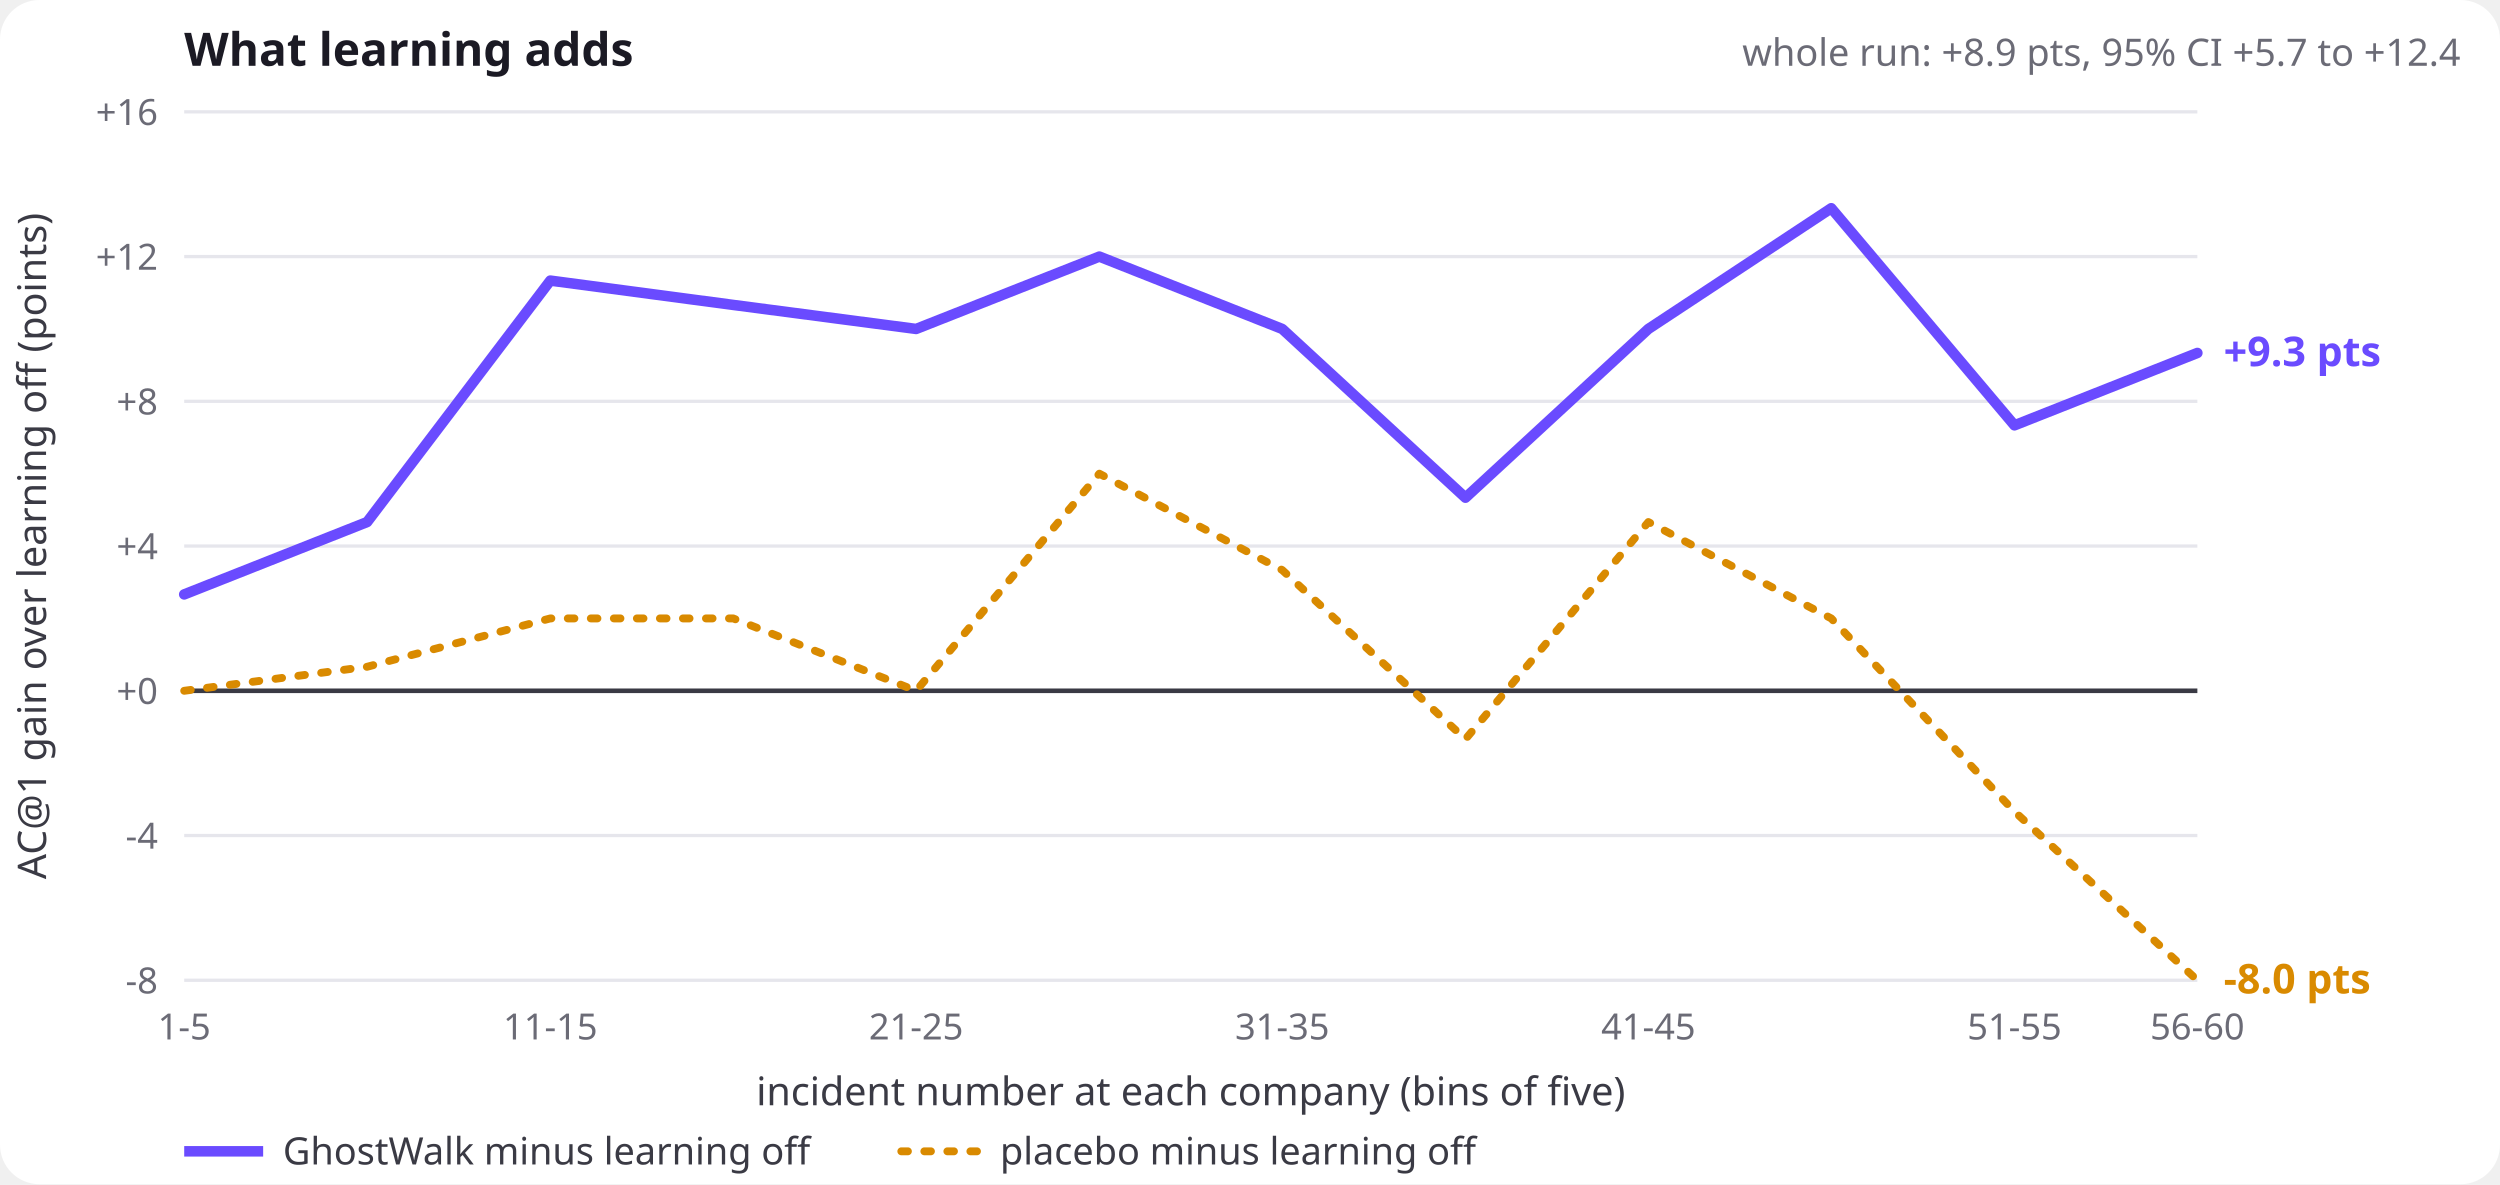
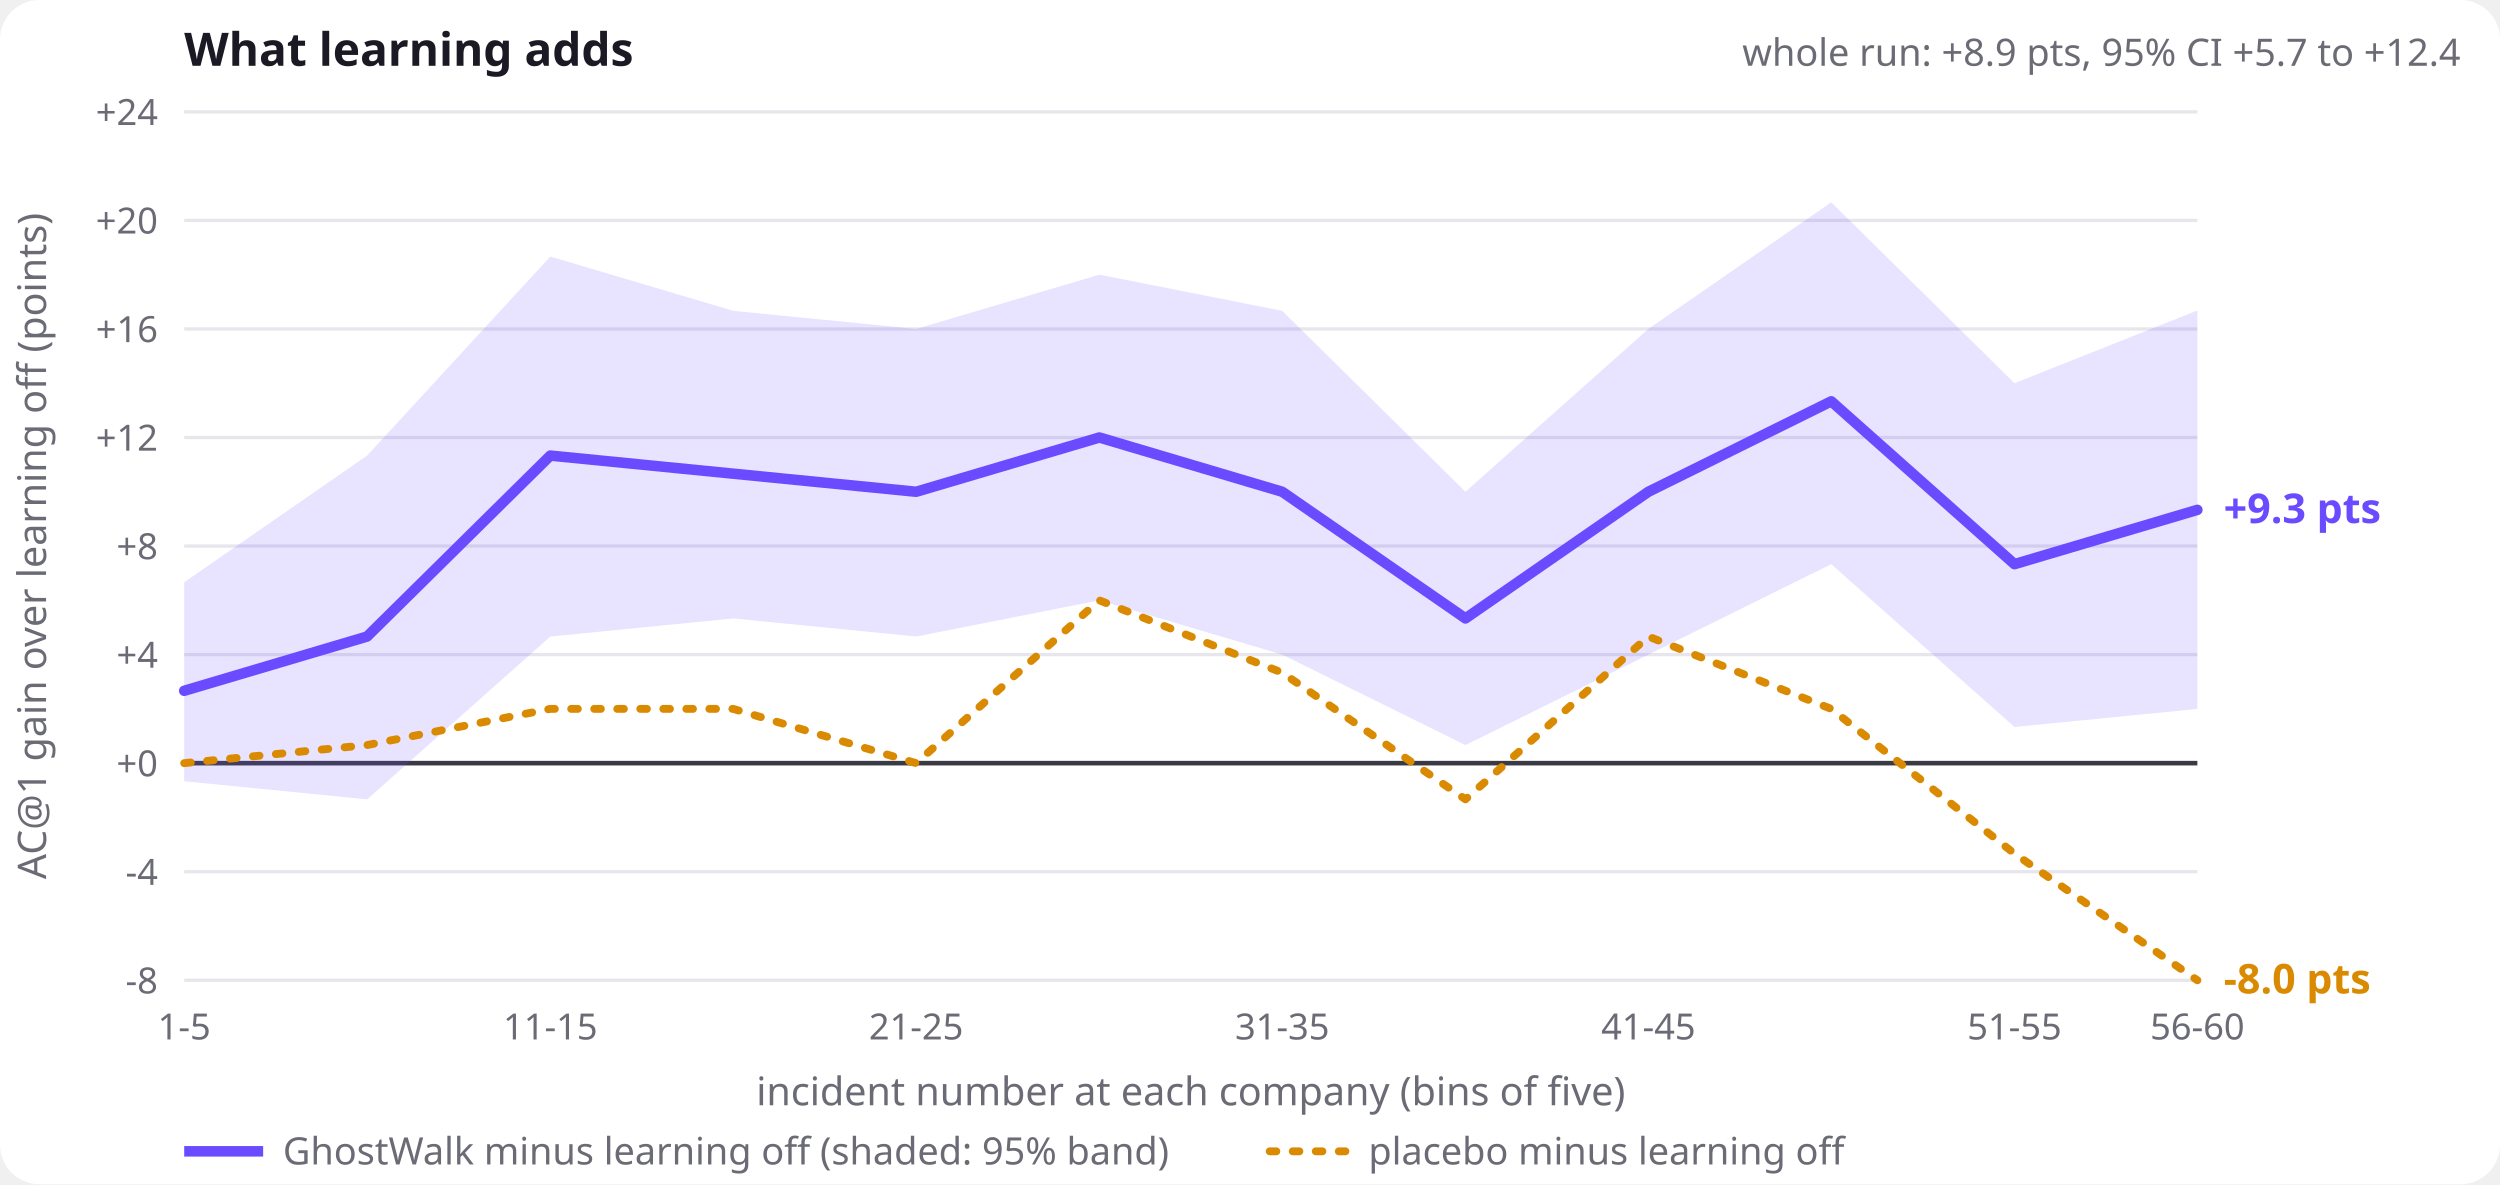
- <svg xmlns="http://www.w3.org/2000/svg" viewBox="0 0 760 360" role="img" aria-label="What learning adds: accuracy gain over learning off by incident number, GhostWalk against placebo postmortems" font-family="system-ui, sans-serif">
-   <rect width="760" height="360" rx="12" fill="#ffffff" />
+ <svg xmlns="http://www.w3.org/2000/svg" viewBox="0 0 760 360" role="img" aria-label="What learning adds: accuracy gain over learning off by incident number, GhostWalk with its 95 percent band against placebo postmortems" font-family="system-ui, sans-serif">
+   <rect width="760" height="360" rx="12" fill="#FFFFFF" />
  <text x="56" y="20" font-size="14" font-weight="600" fill="#1B1A24">What learning adds</text>
  <line x1="56" x2="668" y1="298.0" y2="298.0" stroke="#E6E6EC" stroke-width="1" />
  <text x="48" y="302.0" text-anchor="end" font-size="11" fill="#6B6B76">-8</text>
-   <line x1="56" x2="668" y1="254.0" y2="254.0" stroke="#E6E6EC" stroke-width="1" />
-   <text x="48" y="258.0" text-anchor="end" font-size="11" fill="#6B6B76">-4</text>
-   <line x1="56" x2="668" y1="210.0" y2="210.0" stroke="#3A3A44" stroke-width="1.4" />
-   <text x="48" y="214.0" text-anchor="end" font-size="11" fill="#6B6B76">+0</text>
+   <line x1="56" x2="668" y1="265.0" y2="265.0" stroke="#E6E6EC" stroke-width="1" />
+   <text x="48" y="269.0" text-anchor="end" font-size="11" fill="#6B6B76">-4</text>
+   <line x1="56" x2="668" y1="232.0" y2="232.0" stroke="#3A3A44" stroke-width="1.4" />
+   <text x="48" y="236.0" text-anchor="end" font-size="11" fill="#6B6B76">+0</text>
+   <line x1="56" x2="668" y1="199.0" y2="199.0" stroke="#E6E6EC" stroke-width="1" />
+   <text x="48" y="203.0" text-anchor="end" font-size="11" fill="#6B6B76">+4</text>
  <line x1="56" x2="668" y1="166.0" y2="166.0" stroke="#E6E6EC" stroke-width="1" />
-   <text x="48" y="170.0" text-anchor="end" font-size="11" fill="#6B6B76">+4</text>
-   <line x1="56" x2="668" y1="122.0" y2="122.0" stroke="#E6E6EC" stroke-width="1" />
-   <text x="48" y="126.0" text-anchor="end" font-size="11" fill="#6B6B76">+8</text>
-   <line x1="56" x2="668" y1="78.0" y2="78.0" stroke="#E6E6EC" stroke-width="1" />
-   <text x="48" y="82.0" text-anchor="end" font-size="11" fill="#6B6B76">+12</text>
+   <text x="48" y="170.0" text-anchor="end" font-size="11" fill="#6B6B76">+8</text>
+   <line x1="56" x2="668" y1="133.0" y2="133.0" stroke="#E6E6EC" stroke-width="1" />
+   <text x="48" y="137.0" text-anchor="end" font-size="11" fill="#6B6B76">+12</text>
+   <line x1="56" x2="668" y1="100.0" y2="100.0" stroke="#E6E6EC" stroke-width="1" />
+   <text x="48" y="104.0" text-anchor="end" font-size="11" fill="#6B6B76">+16</text>
+   <line x1="56" x2="668" y1="67.0" y2="67.0" stroke="#E6E6EC" stroke-width="1" />
+   <text x="48" y="71.0" text-anchor="end" font-size="11" fill="#6B6B76">+20</text>
  <line x1="56" x2="668" y1="34.0" y2="34.0" stroke="#E6E6EC" stroke-width="1" />
-   <text x="48" y="38.0" text-anchor="end" font-size="11" fill="#6B6B76">+16</text>
-   <text transform="translate(14 166) rotate(-90)" text-anchor="middle" font-size="12" fill="#3A3A44">AC@1 gain over learning off (points)</text>
+   <text x="48" y="38.0" text-anchor="end" font-size="11" fill="#6B6B76">+24</text>
+   <text transform="translate(14 166) rotate(-90)" text-anchor="middle" font-size="12" fill="#6B6B76">AC@1 gain over learning off (points)</text>
  <text x="56.0" y="316" text-anchor="middle" font-size="11" fill="#6B6B76">1-5</text>
  <text x="167.3" y="316" text-anchor="middle" font-size="11" fill="#6B6B76">11-15</text>
  <text x="278.5" y="316" text-anchor="middle" font-size="11" fill="#6B6B76">21-25</text>
  <text x="389.8" y="316" text-anchor="middle" font-size="11" fill="#6B6B76">31-35</text>
  <text x="501.1" y="316" text-anchor="middle" font-size="11" fill="#6B6B76">41-45</text>
  <text x="612.4" y="316" text-anchor="middle" font-size="11" fill="#6B6B76">51-55</text>
  <text x="668.0" y="316" text-anchor="middle" font-size="11" fill="#6B6B76">56-60</text>
-   <text x="362" y="336" text-anchor="middle" font-size="12" fill="#3A3A44">incident number at each company (bins of five)</text>
-   <path d="M56.0,180.7 L111.6,158.7 L167.3,85.3 L222.9,92.7 L278.5,100.0 L334.2,78.0 L389.8,100.0 L445.5,151.3 L501.1,100.0 L556.7,63.3 L612.4,129.3 L668.0,107.3" fill="none" stroke="#6A4BFF" stroke-width="3.2" stroke-linecap="round" stroke-linejoin="round" />
-   <text x="676.0" y="111.3" font-size="12.5" font-weight="600" fill="#6A4BFF">+9.3 pts</text>
-   <path d="M56.0,210.0 L111.6,202.7 L167.3,188.0 L222.9,188.0 L278.5,210.0 L334.2,144.0 L389.8,173.3 L445.5,224.7 L501.1,158.7 L556.7,188.0 L612.4,246.7 L668.0,298.0" fill="none" stroke="#D98A00" stroke-width="2.4" stroke-linecap="round" stroke-linejoin="round" stroke-dasharray="2 5" />
+   <text x="362" y="336" text-anchor="middle" font-size="12" fill="#6B6B76">incident number at each company (bins of five)</text>
+   <polygon points="56.0,177.0 111.6,138.5 167.3,78.0 222.9,94.5 278.5,100.0 334.2,83.5 389.8,94.5 445.5,149.5 501.1,100.0 556.7,61.5 612.4,116.5 668.0,94.4 668.0,215.5 612.4,221.0 556.7,171.5 501.1,199.0 445.5,226.5 389.8,199.0 334.2,182.5 278.5,193.5 222.9,188.0 167.3,193.5 111.6,243.0 56.0,237.5" fill="#6A4BFF" opacity="0.16" />
+   <path d="M56.0,210.0 L111.6,193.5 L167.3,138.5 L222.9,144.0 L278.5,149.5 L334.2,133.0 L389.8,149.5 L445.5,188.0 L501.1,149.5 L556.7,122.0 L612.4,171.5 L668.0,155.0" fill="none" stroke="#6A4BFF" stroke-width="3.2" stroke-linecap="round" stroke-linejoin="round" />
+   <text x="676.0" y="159.0" font-size="12.5" font-weight="600" fill="#6A4BFF">+9.3 pts</text>
+   <path d="M56.0,232.0 L111.6,226.5 L167.3,215.5 L222.9,215.5 L278.5,232.0 L334.2,182.5 L389.8,204.5 L445.5,243.0 L501.1,193.5 L556.7,215.5 L612.4,259.5 L668.0,298.0" fill="none" stroke="#D98A00" stroke-width="2.4" stroke-linecap="round" stroke-linejoin="round" stroke-dasharray="2 5" />
  <text x="676.0" y="302.0" font-size="12.5" font-weight="600" fill="#D98A00">-8.0 pts</text>
  <line x1="56" x2="80" y1="350" y2="350" stroke="#6A4BFF" stroke-width="3.2" />
-   <text x="86" y="354" font-size="11.5" fill="#3A3A44">GhostWalk minus learning off</text>
-   <line x1="274" x2="298" y1="350" y2="350" stroke="#D98A00" stroke-width="2.4" stroke-dasharray="2 5" stroke-linecap="round" />
-   <text x="304" y="354" font-size="11.5" fill="#3A3A44">placebo minus learning off</text>
+   <text x="86" y="354" font-size="11.5" fill="#6B6B76">GhostWalk minus learning off (shaded: 95% band)</text>
+   <line x1="386" x2="410" y1="350" y2="350" stroke="#D98A00" stroke-width="2.4" stroke-dasharray="2 5" stroke-linecap="round" />
+   <text x="416" y="354" font-size="11.5" fill="#6B6B76">placebo minus learning off</text>
  <text x="748" y="20" text-anchor="end" font-size="11.5" fill="#6B6B76">whole run: +8.9 pts, 95% CI +5.7 to +12.4</text>
</svg>
